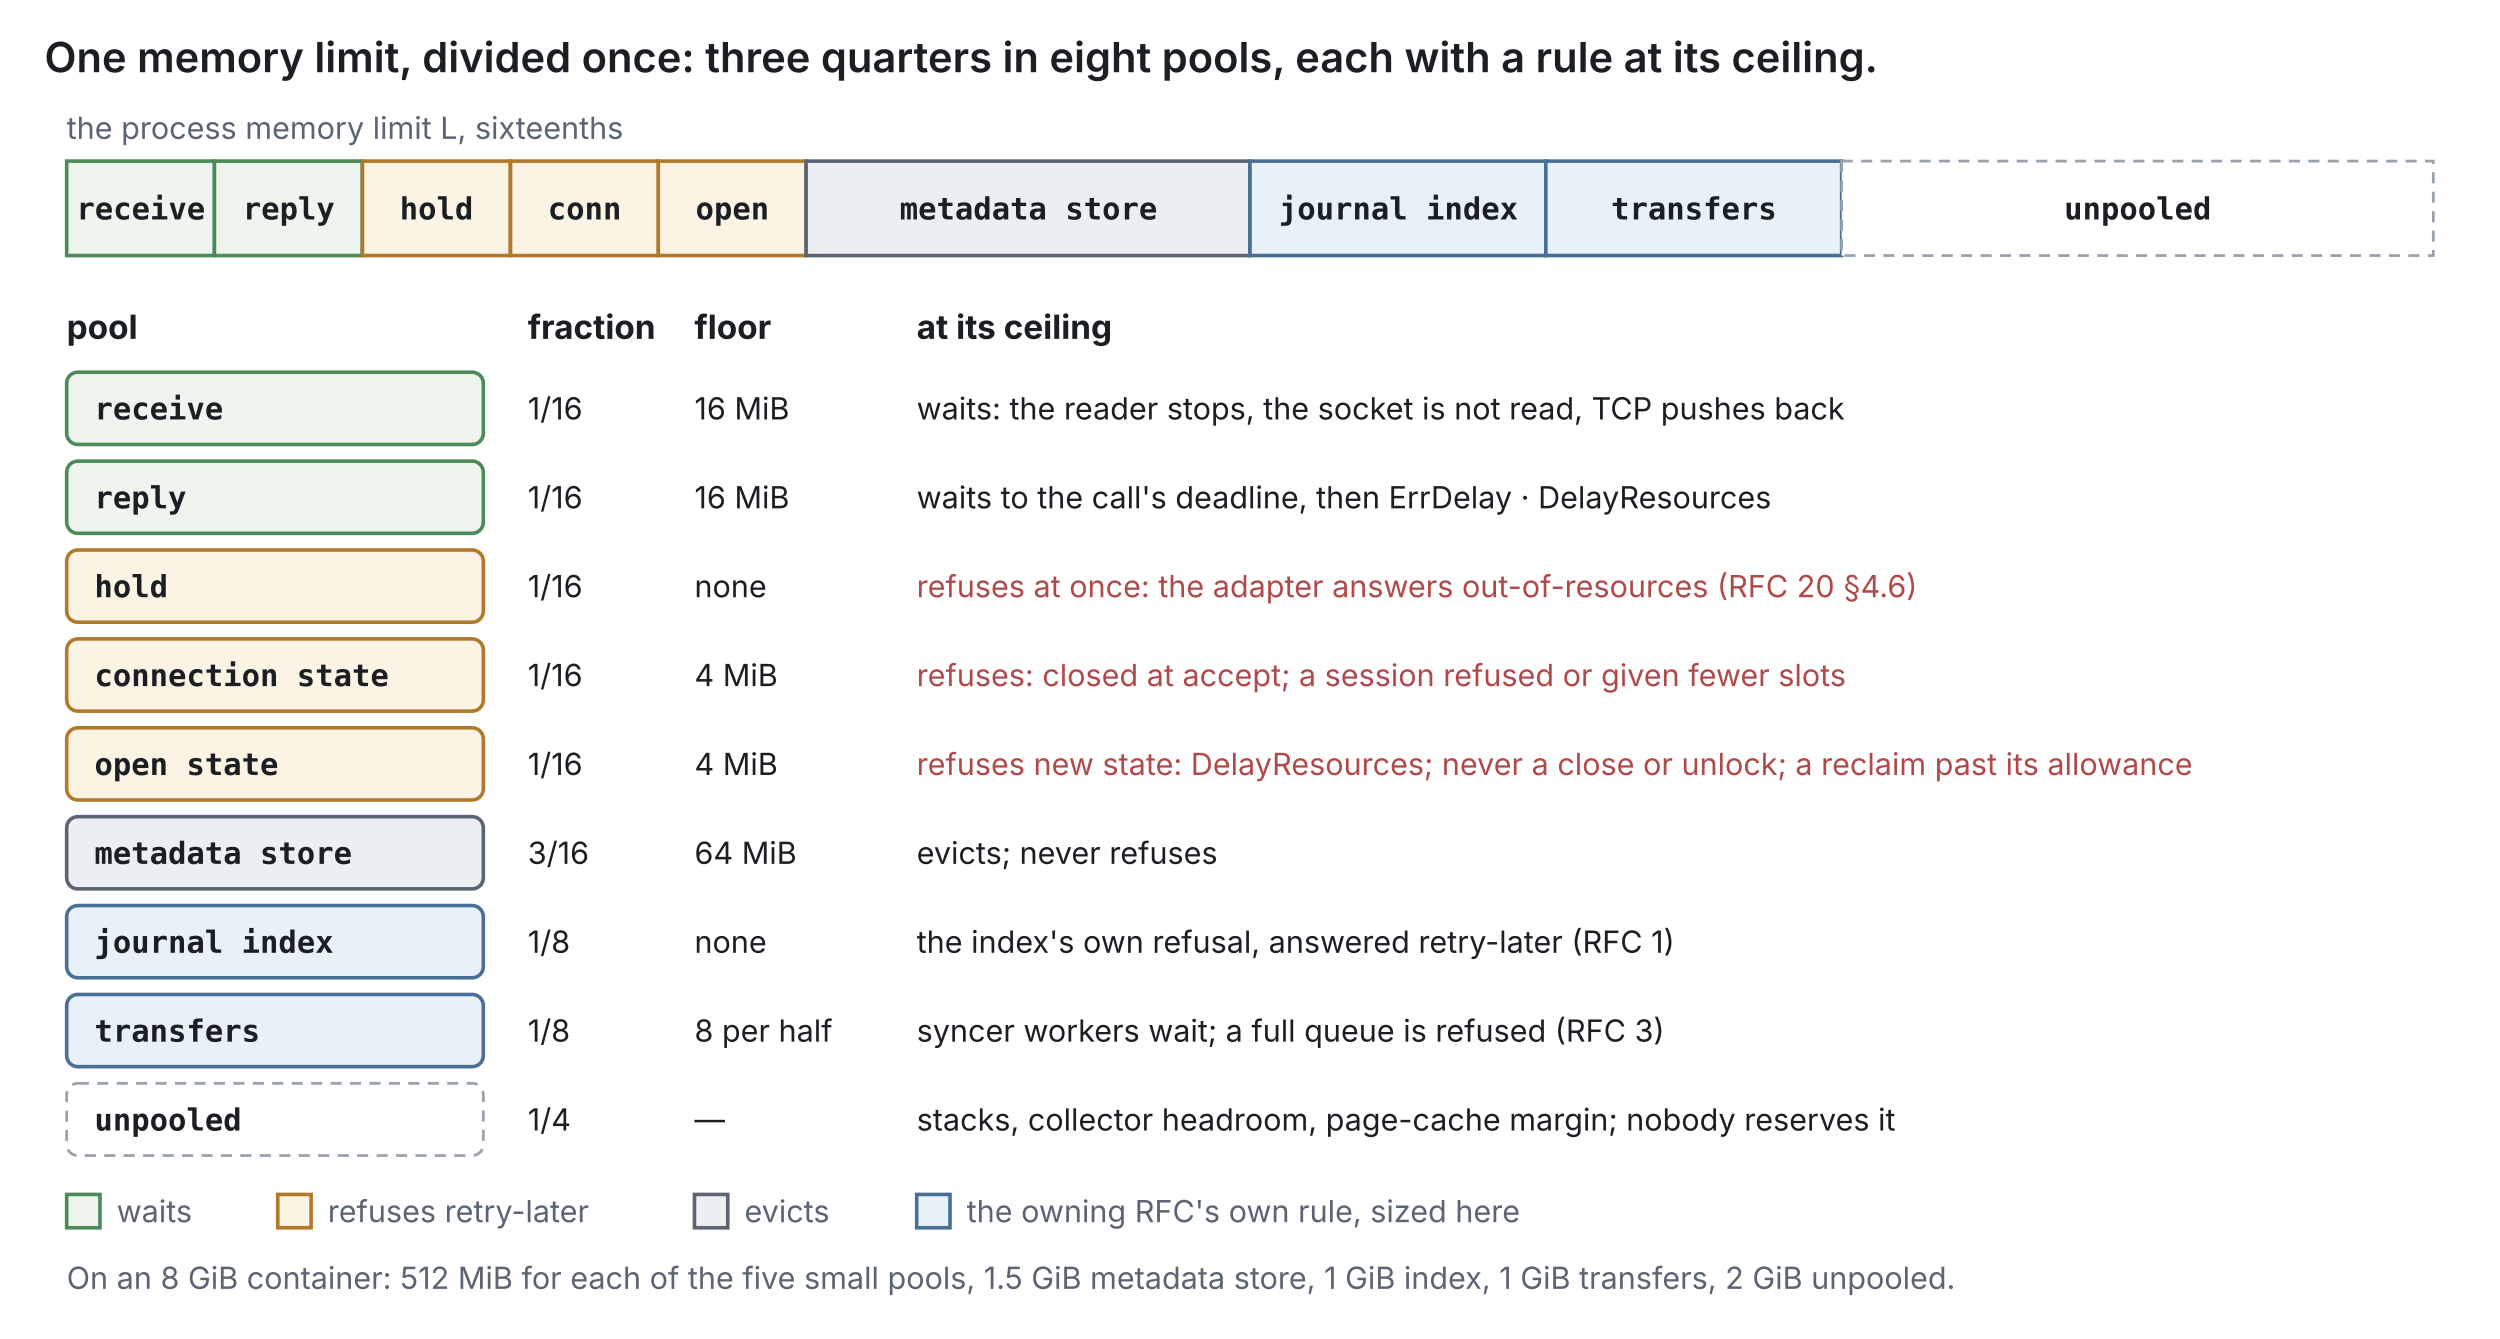
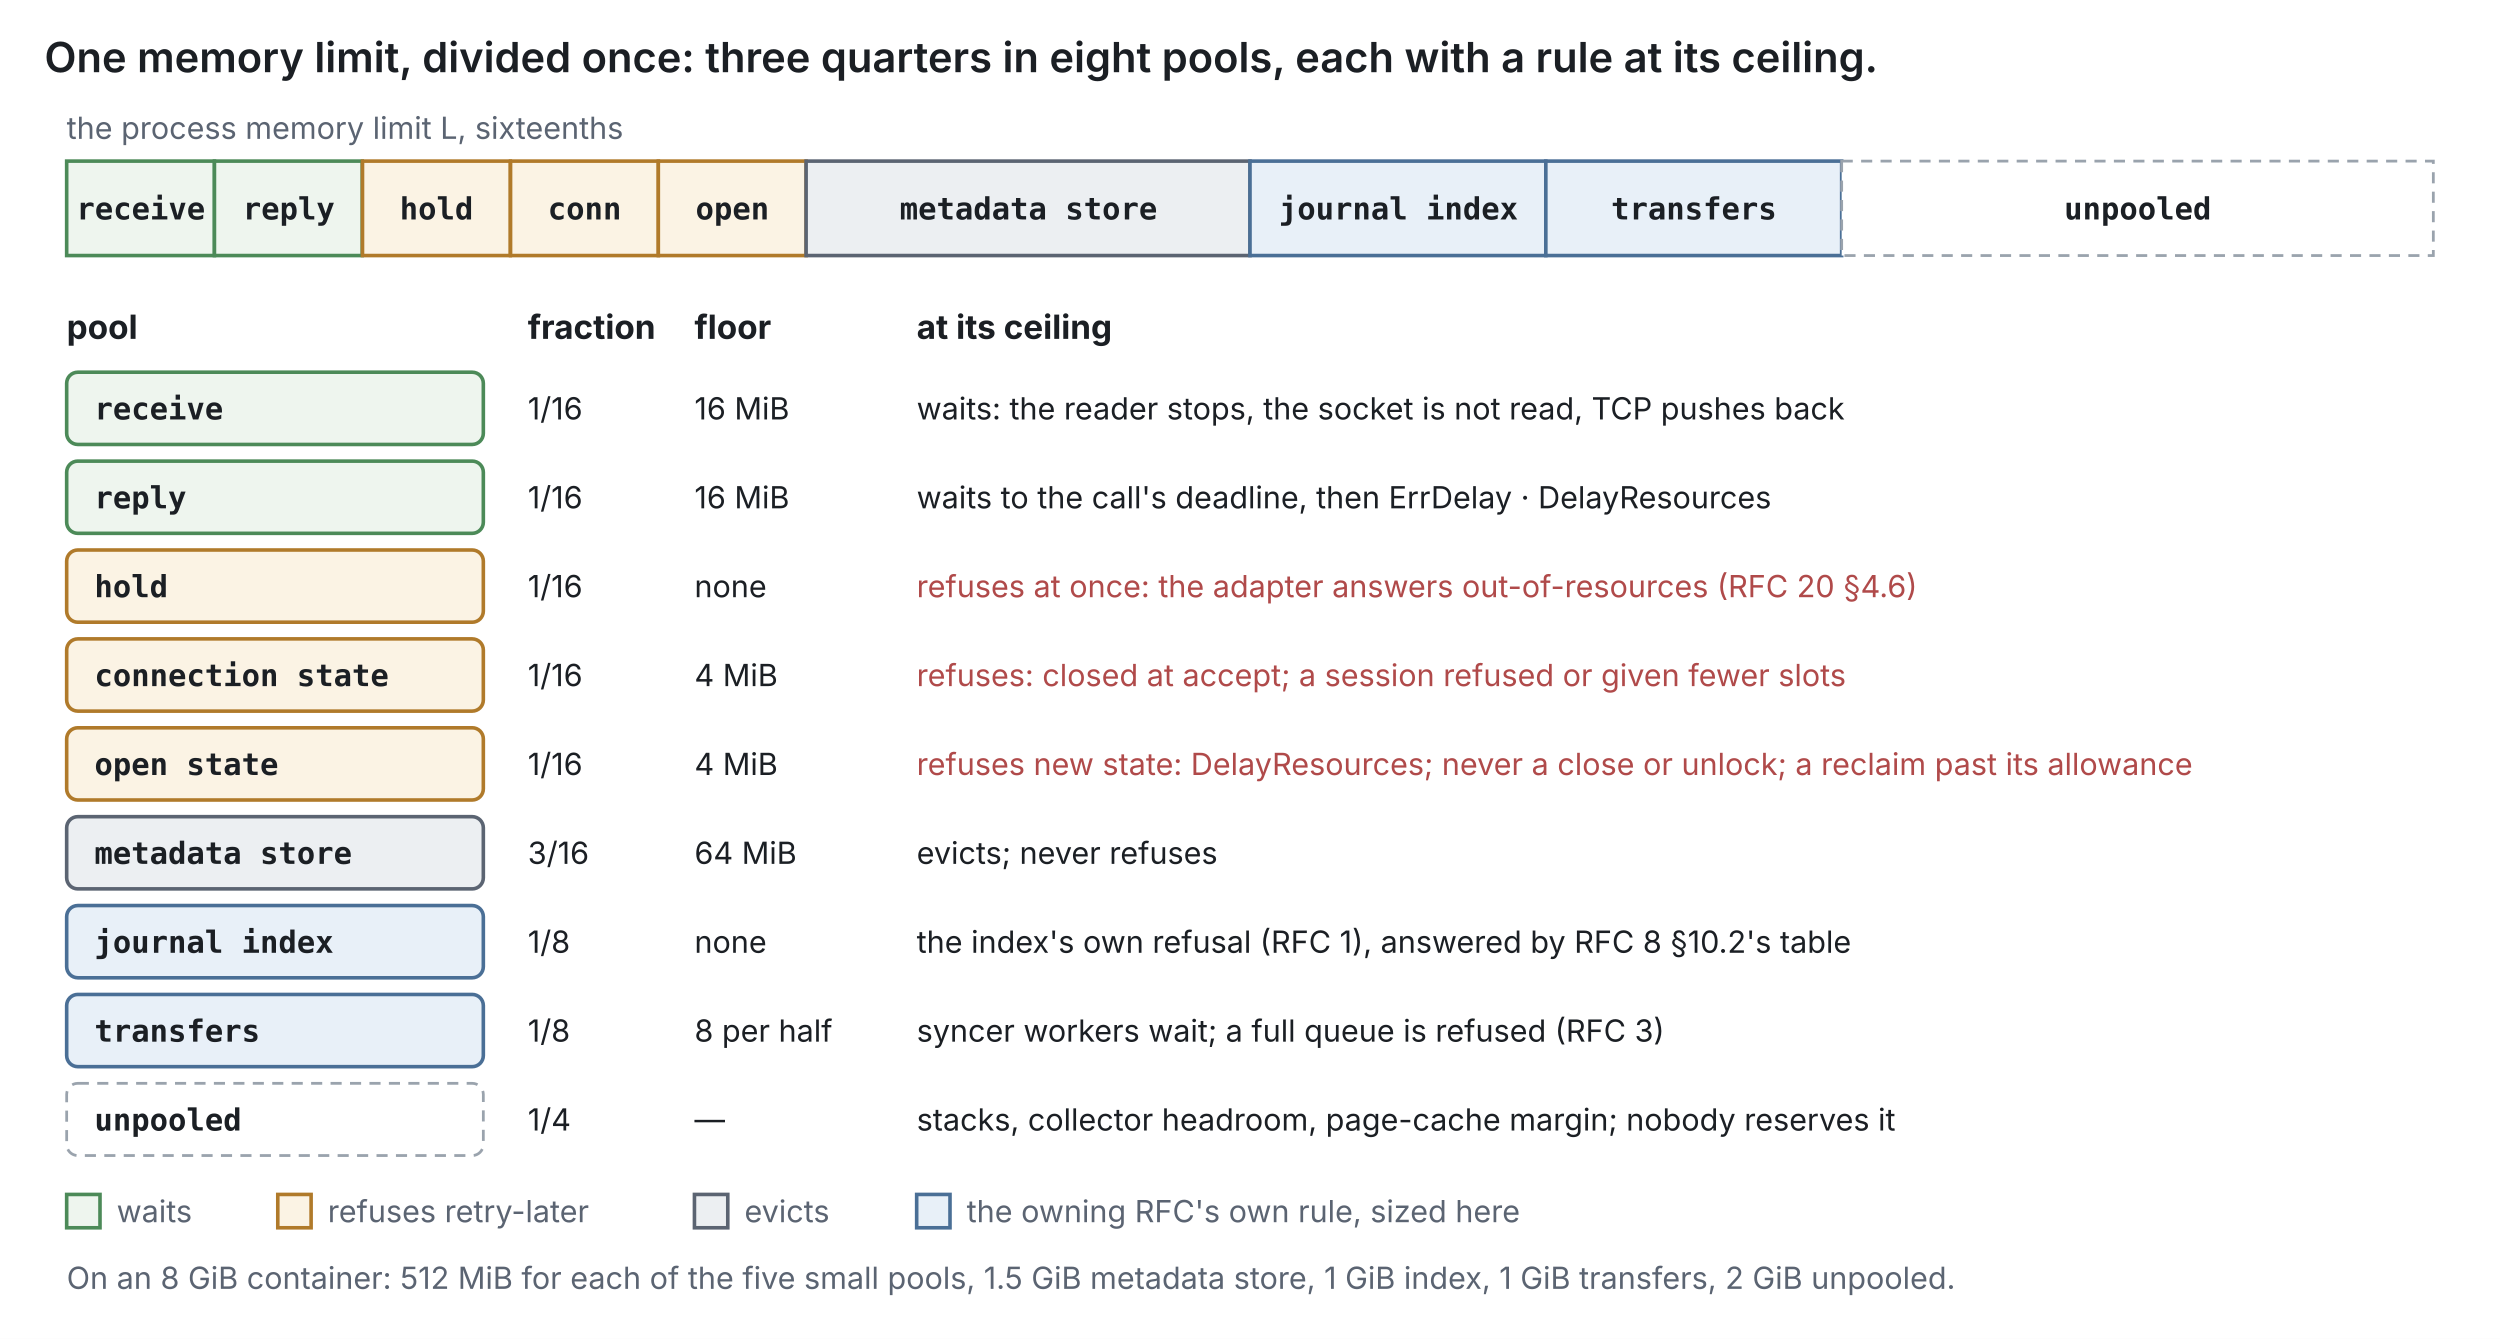
<svg xmlns="http://www.w3.org/2000/svg" viewBox="0 0 900 482" width="900" height="482" font-family="system-ui,-apple-system,Segoe UI,sans-serif">
  <defs>
    <marker id="a" viewBox="0 0 10 10" refX="9" refY="5" markerWidth="6" markerHeight="6" orient="auto-start-reverse">
      <path d="M0,0 L10,5 L0,10 z" fill="#3d444d" />
    </marker>
    <marker id="r" viewBox="0 0 10 10" refX="9" refY="5" markerWidth="6" markerHeight="6" orient="auto-start-reverse">
      <path d="M0,0 L10,5 L0,10 z" fill="#b04a4a" />
    </marker>
    <style>
      .t{font-size:15px;font-weight:600;fill:#1b1f24}.h{font-size:12px;font-weight:700;fill:#1b1f24}
      .s{font-size:11px;fill:#5b6472}.e{font-size:11px;fill:#b04a4a}.k{font-size:11px;fill:#1b1f24}
      .m{font-family:ui-monospace,SFMono-Regular,Menlo,monospace;font-size:11px;font-weight:600;fill:#1b1f24}
      .pr{fill:#e8f0f8;stroke:#4a6f96;stroke-width:1.3}
      .sv{fill:#eef5ee;stroke:#4c8a58;stroke-width:1.3}
      .st{fill:#eceff2;stroke:#5b6472;stroke-width:1.3}
      .am{fill:#fbf3e4;stroke:#b07a2a;stroke-width:1.3}
      .bd{fill:#f8eaea;stroke:#b04a4a;stroke-width:1.3}
      .ln{stroke:#3d444d;stroke-width:1.3;fill:none;marker-end:url(#a)}
      .ex{stroke:#b04a4a;stroke-width:1.1;fill:none;marker-end:url(#r)}
      .zone{fill:none;stroke:#9aa3ad;stroke-width:1;stroke-dasharray:4 3}
    </style>
  </defs>
  <rect width="900" height="482" fill="#ffffff" />
  <text x="16" y="26" class="t">One memory limit, divided once: three quarters in eight pools, each with a rule at its ceiling.</text>
  <text x="24" y="50" class="s">the process memory limit L, sixteenths</text>
  <rect x="24.0" y="58" width="53.2" height="34" class="sv" />
  <text x="27.5" y="79" class="m">receive</text>
  <rect x="77.2" y="58" width="53.2" height="34" class="sv" />
  <text x="87.4" y="79" class="m">reply</text>
  <rect x="130.5" y="58" width="53.2" height="34" class="am" />
  <text x="143.9" y="79" class="m">hold</text>
  <rect x="183.8" y="58" width="53.2" height="34" class="am" />
  <text x="197.2" y="79" class="m">conn</text>
  <rect x="237.0" y="58" width="53.2" height="34" class="am" />
  <text x="250.4" y="79" class="m">open</text>
  <rect x="290.2" y="58" width="159.8" height="34" class="st" />
  <text x="323.9" y="79" class="m">metadata store</text>
  <rect x="450.0" y="58" width="106.5" height="34" class="pr" />
  <text x="460.4" y="79" class="m">journal index</text>
  <rect x="556.5" y="58" width="106.5" height="34" class="pr" />
  <text x="580.0" y="79" class="m">transfers</text>
  <rect x="663.0" y="58" width="213.0" height="34" fill="#ffffff" stroke="#9aa3ad" stroke-dasharray="4 3" />
  <text x="743.1" y="79" class="m">unpooled</text>
  <text x="24" y="122" class="h">pool</text>
  <text x="190" y="122" class="h">fraction</text>
  <text x="250" y="122" class="h">floor</text>
  <text x="330" y="122" class="h">at its ceiling</text>
  <rect x="24" y="134" width="150" height="26" rx="4" class="sv" />
  <text x="34" y="151" class="m">receive</text>
  <text x="190" y="151" class="k">1/16</text>
  <text x="250" y="151" class="k">16 MiB</text>
  <text x="330" y="151" class="k">waits: the reader stops, the socket is not read, TCP pushes back</text>
  <rect x="24" y="166" width="150" height="26" rx="4" class="sv" />
  <text x="34" y="183" class="m">reply</text>
  <text x="190" y="183" class="k">1/16</text>
  <text x="250" y="183" class="k">16 MiB</text>
  <text x="330" y="183" class="k">waits to the call's deadline, then ErrDelay · DelayResources</text>
  <rect x="24" y="198" width="150" height="26" rx="4" class="am" />
  <text x="34" y="215" class="m">hold</text>
  <text x="190" y="215" class="k">1/16</text>
  <text x="250" y="215" class="k">none</text>
  <text x="330" y="215" class="e">refuses at once: the adapter answers out-of-resources (RFC 20 §4.6)</text>
  <rect x="24" y="230" width="150" height="26" rx="4" class="am" />
  <text x="34" y="247" class="m">connection state</text>
  <text x="190" y="247" class="k">1/16</text>
  <text x="250" y="247" class="k">4 MiB</text>
  <text x="330" y="247" class="e">refuses: closed at accept; a session refused or given fewer slots</text>
  <rect x="24" y="262" width="150" height="26" rx="4" class="am" />
  <text x="34" y="279" class="m">open state</text>
  <text x="190" y="279" class="k">1/16</text>
  <text x="250" y="279" class="k">4 MiB</text>
  <text x="330" y="279" class="e">refuses new state: DelayResources; never a close or unlock; a reclaim past its allowance</text>
  <rect x="24" y="294" width="150" height="26" rx="4" class="st" />
  <text x="34" y="311" class="m">metadata store</text>
  <text x="190" y="311" class="k">3/16</text>
  <text x="250" y="311" class="k">64 MiB</text>
  <text x="330" y="311" class="k">evicts; never refuses</text>
  <rect x="24" y="326" width="150" height="26" rx="4" class="pr" />
  <text x="34" y="343" class="m">journal index</text>
  <text x="190" y="343" class="k">1/8</text>
  <text x="250" y="343" class="k">none</text>
-   <text x="330" y="343" class="k">the index's own refusal, answered retry-later (RFC 1)</text>
+   <text x="330" y="343" class="k">the index's own refusal (RFC 1), answered by RFC 8 §10.2's table</text>
  <rect x="24" y="358" width="150" height="26" rx="4" class="pr" />
  <text x="34" y="375" class="m">transfers</text>
  <text x="190" y="375" class="k">1/8</text>
  <text x="250" y="375" class="k">8 per half</text>
  <text x="330" y="375" class="k">syncer workers wait; a full queue is refused (RFC 3)</text>
  <rect x="24" y="390" width="150" height="26" rx="4" fill="#ffffff" stroke="#9aa3ad" stroke-dasharray="4 3" />
  <text x="34" y="407" class="m">unpooled</text>
  <text x="190" y="407" class="k">1/4</text>
  <text x="250" y="407" class="k">—</text>
  <text x="330" y="407" class="k">stacks, collector headroom, page-cache margin; nobody reserves it</text>
  <rect x="24" y="430" width="12" height="12" class="sv" />
  <text x="42" y="440" class="s">waits</text>
  <rect x="100" y="430" width="12" height="12" class="am" />
  <text x="118" y="440" class="s">refuses retry-later</text>
  <rect x="250" y="430" width="12" height="12" class="st" />
  <text x="268" y="440" class="s">evicts</text>
  <rect x="330" y="430" width="12" height="12" class="pr" />
  <text x="348" y="440" class="s">the owning RFC's own rule, sized here</text>
  <text x="24" y="464" class="s">On an 8 GiB container: 512 MiB for each of the five small pools, 1.5 GiB metadata store, 1 GiB index, 1 GiB transfers, 2 GiB unpooled.</text>
</svg>
